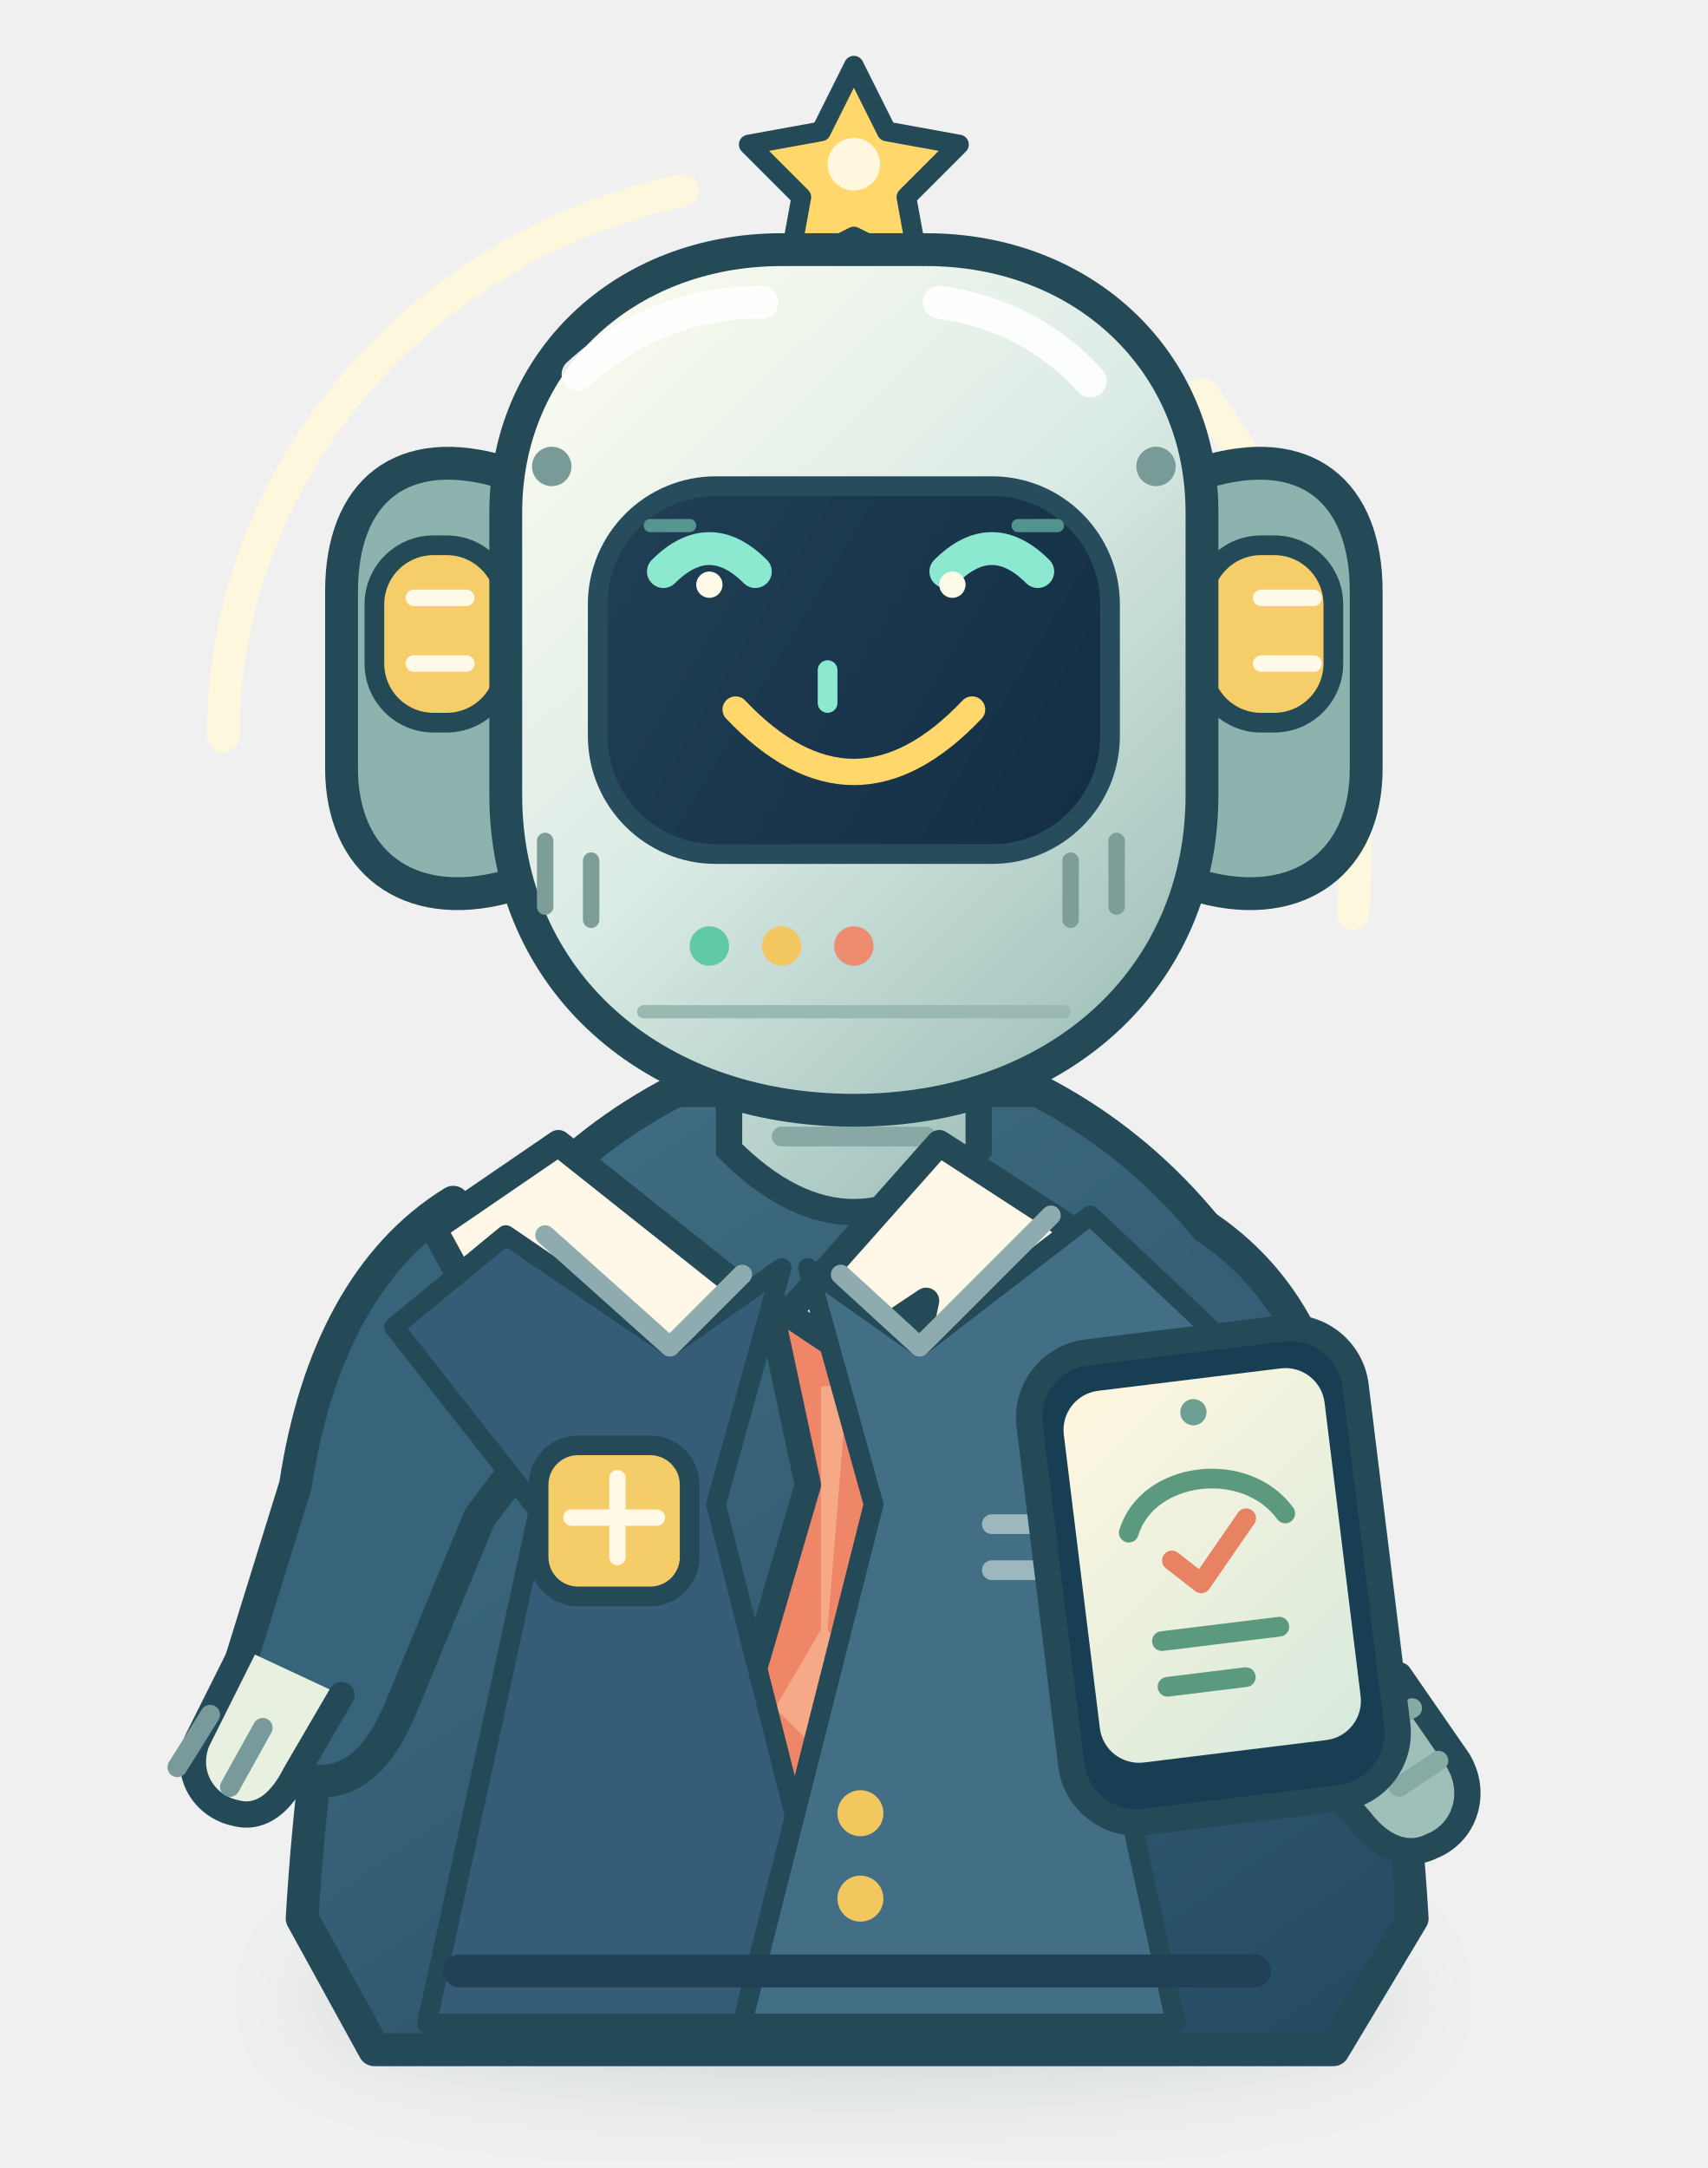
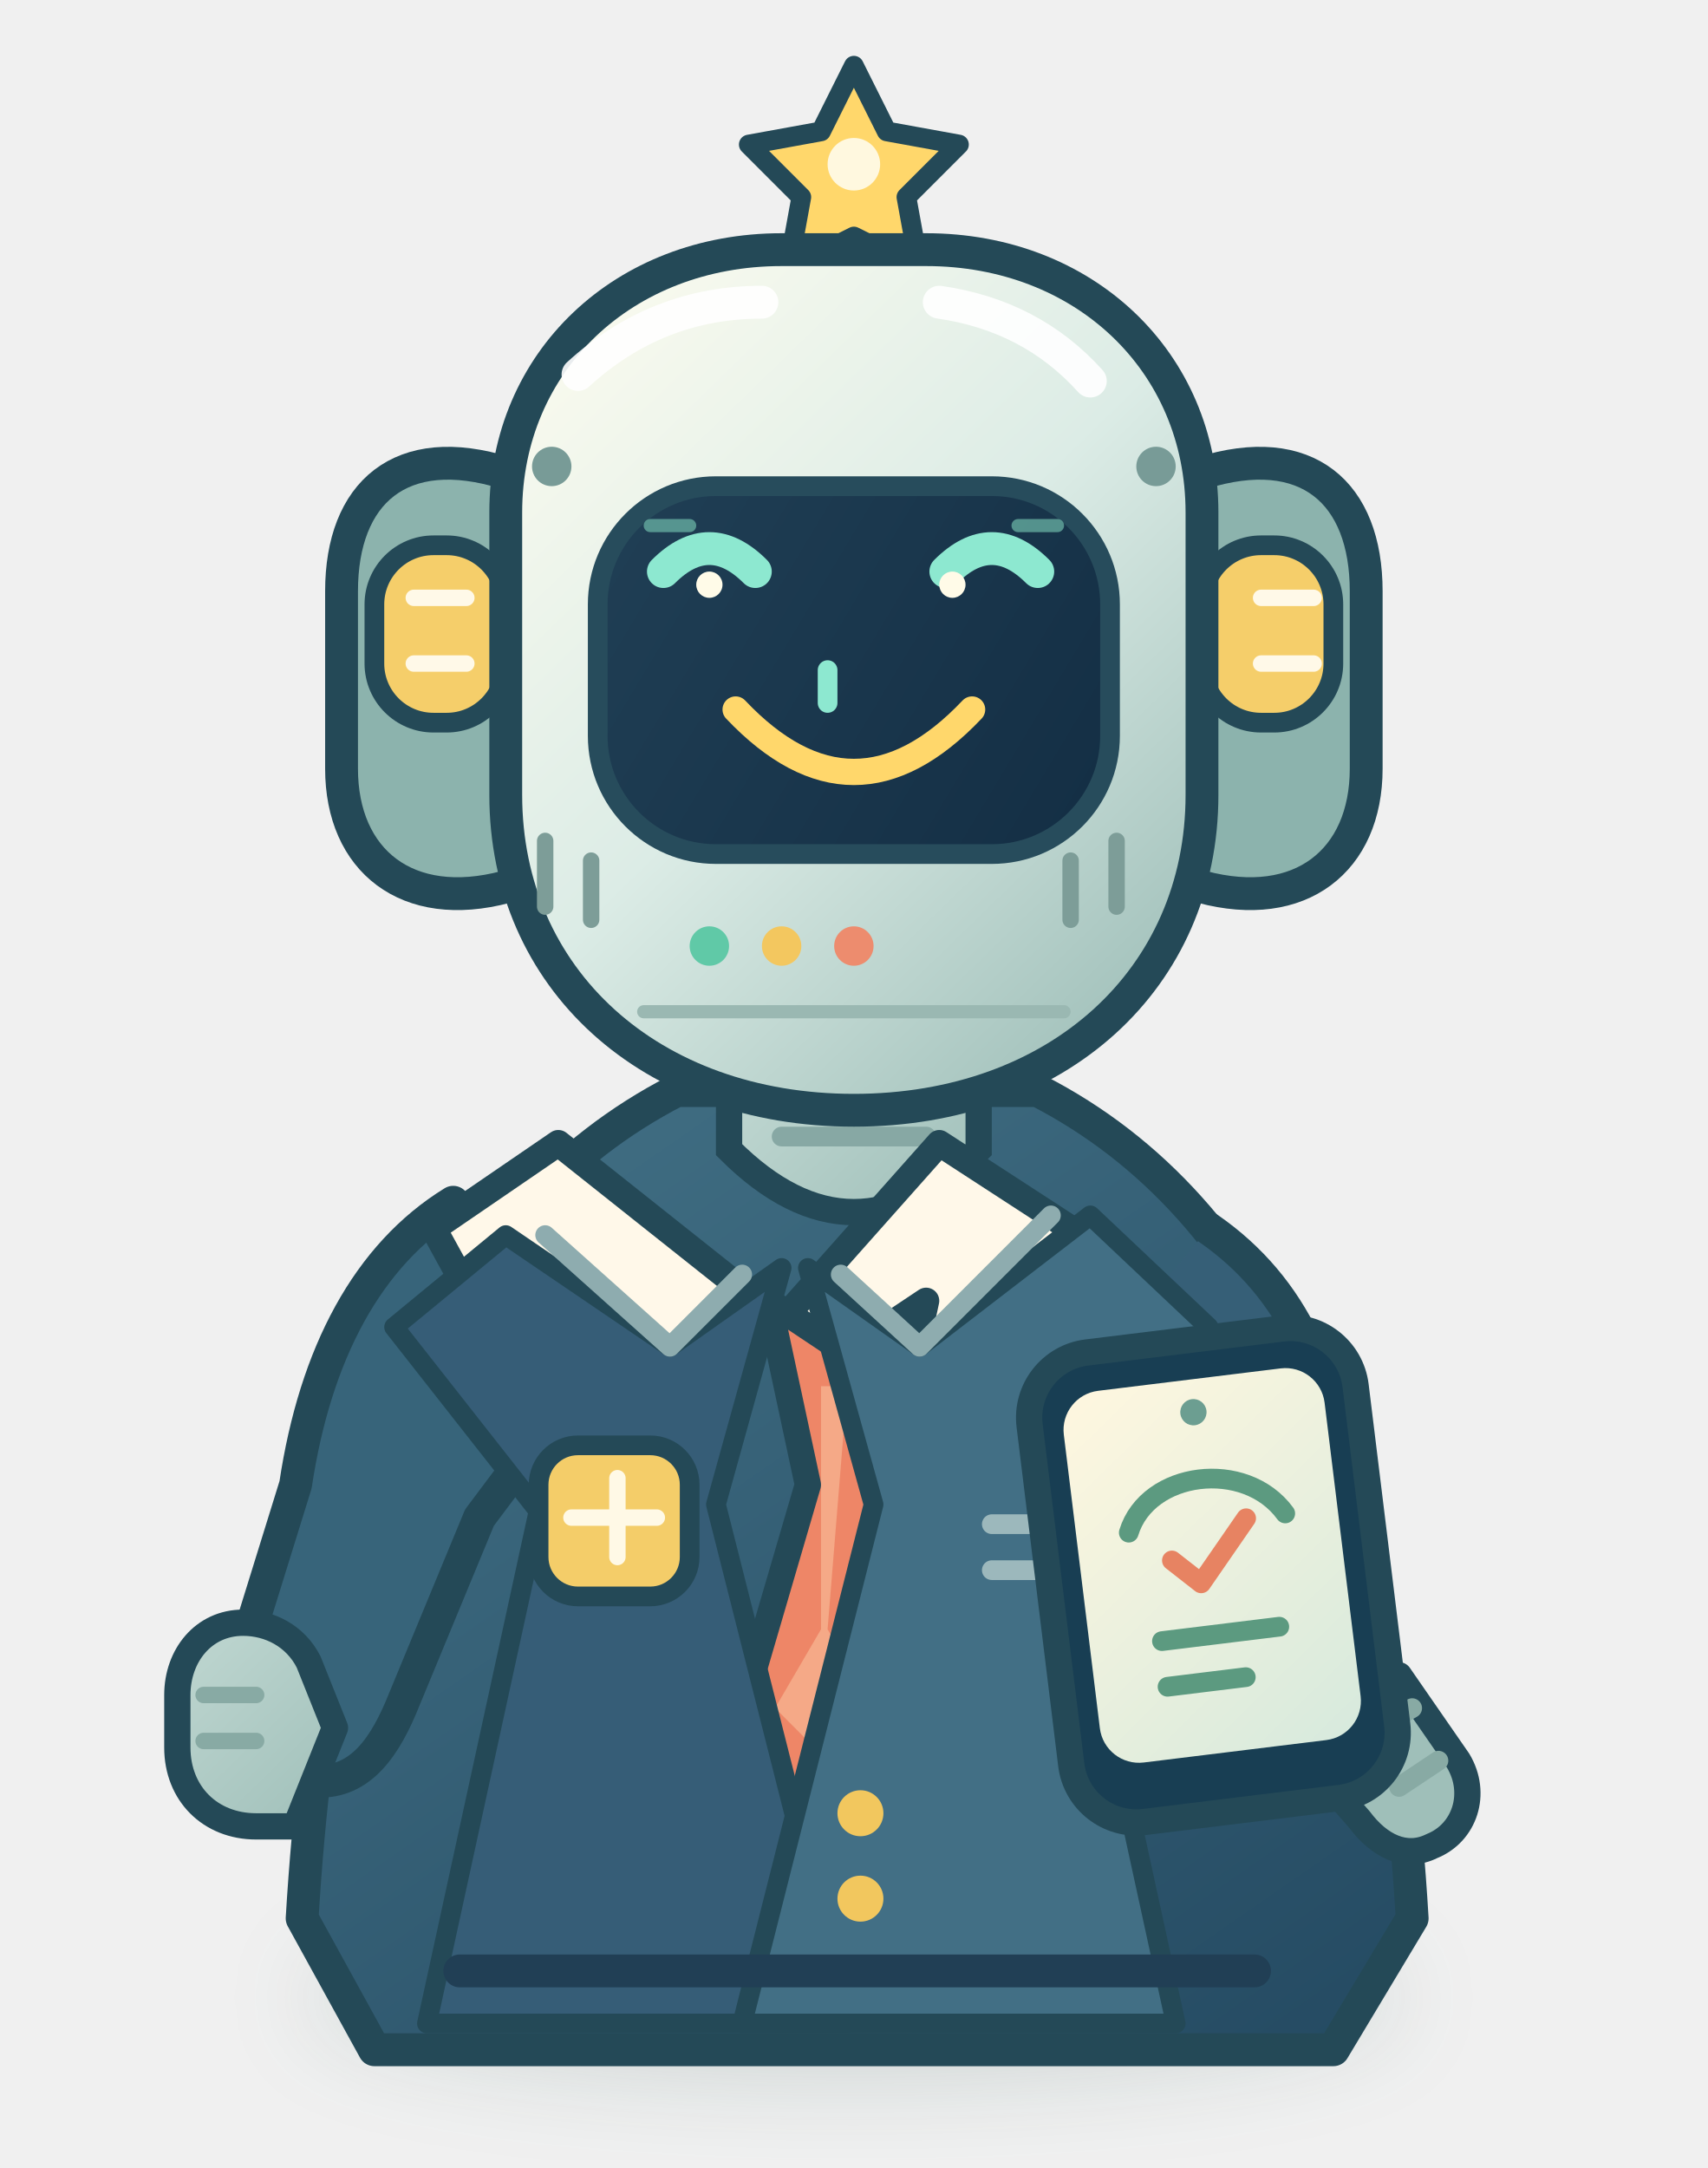
<svg xmlns="http://www.w3.org/2000/svg" viewBox="0 0 260 330" fill="none">
  <defs>
    <linearGradient id="shell" x1="74" y1="43" x2="181" y2="153" gradientUnits="userSpaceOnUse">
      <stop stop-color="#fffdf0" />
      <stop offset=".52" stop-color="#dcece6" />
      <stop offset="1" stop-color="#9fbfb9" />
    </linearGradient>
    <linearGradient id="jacket" x1="74" y1="164" x2="185" y2="324" gradientUnits="userSpaceOnUse">
      <stop stop-color="#416f84" />
      <stop offset="1" stop-color="#254b63" />
    </linearGradient>
    <linearGradient id="screen" x1="91" y1="77" x2="166" y2="122" gradientUnits="userSpaceOnUse">
      <stop stop-color="#203f55" />
      <stop offset="1" stop-color="#142f45" />
    </linearGradient>
    <linearGradient id="tablet" x1="164" y1="211" x2="214" y2="276" gradientUnits="userSpaceOnUse">
      <stop stop-color="#fff7df" />
      <stop offset="1" stop-color="#cfe7dc" />
    </linearGradient>
    <filter id="soft" x="-30%" y="-25%" width="160%" height="170%">
      <feGaussianBlur stdDeviation="7" />
    </filter>
  </defs>
  <ellipse cx="130" cy="304" rx="83" ry="13" fill="#234e48" opacity=".15" filter="url(#soft)" />
-   <path d="M34 112c0-41 31-75 70-83m79 31c17 23 25 51 23 79" stroke="#fff8db" stroke-width="5" stroke-linecap="round" opacity=".85" />
  <path d="M46 292c4-67 22-108 57-126h55c35 18 53 59 57 126l-12 20H57z" fill="url(#jacket)" stroke="#244957" stroke-width="5" stroke-linejoin="round" />
  <path d="M69 183c-13 8-21 23-24 43l-9 29c-2 8 3 15 11 16 7 1 11-4 14-11l12-29 18-24" fill="#37647a" stroke="#244957" stroke-width="5" stroke-linecap="round" stroke-linejoin="round" />
-   <path d="m37 251-7 14c-2 5 1 10 6 11 4 1 7-2 9-6l7-12" fill="#e8f0df" stroke="#244957" stroke-width="4" stroke-linecap="round" />
-   <path d="m32 261-5 8m13-6-5 9" stroke="#799a9a" stroke-width="3" stroke-linecap="round" />
+   <path d="M37 247c-6 0-10 5-10 11v8c0 7 5 12 12 12h6l6-15-4-10c-2-4-6-6-10-6z" fill="url(#shell)" stroke="#244957" stroke-width="4" stroke-linecap="round" stroke-linejoin="round" />
+   <path d="M31 258h8m-8 7h8" stroke="#88aaa4" stroke-width="2.5" stroke-linecap="round" />
  <path d="M111 143h38v32q-19 19-38 0z" fill="url(#shell)" stroke="#244957" stroke-width="4" />
  <path d="M111 157h38m-34 8h30m-26 8h22" stroke="#87a8a4" stroke-width="3" stroke-linecap="round" />
  <path d="m85 174 34 27 24-27 20 13-17 31-31-17-32 17-17-31z" fill="#fff8e9" stroke="#244957" stroke-width="4" stroke-linejoin="round" />
  <path d="m117 198 12 8 12-8-6 28 12 41-18 18-18-18 12-41z" fill="#ee8667" stroke="#244957" stroke-width="4" stroke-linejoin="round" />
  <path d="m125 211 4 0-3 37 7 12-7 8-8-8 7-12z" fill="#f6b18e" opacity=".8" />
  <path d="M184 187c13 9 19 23 20 40l5 22c2 8-3 14-10 15-7 1-11-4-13-11l-9-25-13-17" fill="#365f77" stroke="#244957" stroke-width="5" stroke-linecap="round" stroke-linejoin="round" />
  <path d="M197 242c-2 7 0 13 6 16l10-3 9 13c3 5 1 11-4 13-4 2-8 0-11-4l-14-16c-4-5-4-12-1-18z" fill="url(#shell)" stroke="#244957" stroke-width="4" stroke-linecap="round" stroke-linejoin="round" />
  <path d="m202 256 7-4m-1 12 7-4m-2 12 6-4" stroke="#88aaa4" stroke-width="3" stroke-linecap="round" />
  <path d="m77 188 25 17 17-12-10 36 20 79H65l17-78-22-28z" fill="#365d77" stroke="#244957" stroke-width="3" stroke-linejoin="round" />
  <path d="m166 185-26 20-17-12 10 36-20 79h66l-17-78 22-28z" fill="#426f85" stroke="#244957" stroke-width="3" stroke-linejoin="round" />
  <path d="m83 188 19 17 11-11m47-9-20 20-12-11" stroke="#8eacaf" stroke-width="3" stroke-linecap="round" stroke-linejoin="round" />
  <path d="M70 300h121" stroke="#213f55" stroke-width="5" stroke-linecap="round" />
  <circle cx="131" cy="276" r="3.5" fill="#f2c75e" />
  <circle cx="131" cy="289" r="3.5" fill="#f2c75e" />
  <path d="M151 232h18m-18 7h13" stroke="#9cb8bc" stroke-width="3" stroke-linecap="round" />
  <rect x="82" y="220" width="23" height="23" rx="6" fill="#f4cd69" stroke="#244957" stroke-width="3" />
  <path d="M87 231h13m-6-6v12" stroke="#fff9e6" stroke-width="2.5" stroke-linecap="round" />
  <g transform="rotate(-7 183 242)">
    <rect x="160" y="204" width="50" height="72" rx="10" fill="#183e53" stroke="#244957" stroke-width="4" />
    <rect x="165" y="210" width="40" height="57" rx="6" fill="url(#tablet)" />
    <circle cx="185" cy="215" r="2" fill="#6c9e91" />
    <path d="M173 232c4-9 19-9 24 0m-21 17h18m-18 7h12" stroke="#5c9a80" stroke-width="3" stroke-linecap="round" />
    <path d="m179 237 4 4 8-9" stroke="#e78362" stroke-width="3" stroke-linecap="round" stroke-linejoin="round" />
  </g>
  <path d="M130 48V32" stroke="#244957" stroke-width="5" stroke-linecap="round" />
  <path d="M130 31v-6" stroke="#799d99" stroke-width="3" />
  <path d="M130 10 135 20l11 2-8 8 2 11-10-5-10 5 2-11-8-8 11-2z" fill="#ffd76b" stroke="#244957" stroke-width="3" stroke-linejoin="round" />
  <circle cx="130" cy="25" r="4" fill="#fff8df" />
  <path d="M77 72c-16-5-25 3-25 18v27c0 14 10 22 25 18m106-63c16-5 25 3 25 18v27c0 14-10 22-25 18" fill="#8cb3ad" stroke="#244957" stroke-width="5" />
  <rect x="57" y="83" width="20" height="27" rx="9" fill="#f5ce6a" stroke="#244957" stroke-width="3" />
  <rect x="183" y="83" width="20" height="27" rx="9" fill="#f5ce6a" stroke="#244957" stroke-width="3" />
  <path d="M63 91h8m-8 10h8m121-10h8m-8 10h8" stroke="#fff9e8" stroke-width="2.5" stroke-linecap="round" />
  <path d="M77 78c0-23 18-40 42-40h22c24 0 42 17 42 40v43c0 28-22 48-53 48s-53-20-53-48z" fill="url(#shell)" stroke="#244957" stroke-width="5" />
  <path d="M88 57q12-11 28-11m27 0q14 2 23 12" stroke="#fff" stroke-width="5" stroke-linecap="round" opacity=".9" />
  <circle cx="84" cy="71" r="3" fill="#789b97" />
  <circle cx="176" cy="71" r="3" fill="#789b97" />
  <path d="M83 128v10m7-7v9m80-12v10m-7-7v9" stroke="#7d9d98" stroke-width="2.5" stroke-linecap="round" />
  <rect x="91" y="74" width="78" height="56" rx="18" fill="url(#screen)" stroke="#274c5c" stroke-width="3" />
  <path d="M101 87q7-7 14 0m29 0q7-7 14 0" stroke="#8de8d0" stroke-width="5" stroke-linecap="round" />
  <circle cx="108" cy="89" r="2" fill="#fffbe8" />
  <circle cx="145" cy="89" r="2" fill="#fffbe8" />
  <path d="M112 108q18 19 36 0" stroke="#ffd76b" stroke-width="4" stroke-linecap="round" />
  <path d="M126 102v5" stroke="#8de8d0" stroke-width="3" stroke-linecap="round" />
  <path d="M99 80h6m50 0h6" stroke="#6ebaa9" stroke-width="2" stroke-linecap="round" opacity=".7" />
  <circle cx="108" cy="144" r="3" fill="#60c9a7" />
  <circle cx="119" cy="144" r="3" fill="#f3c75f" />
  <circle cx="130" cy="144" r="3" fill="#ed8c6e" />
  <path d="M98 154h64" stroke="#9ab8b2" stroke-width="2" stroke-linecap="round" />
</svg>
